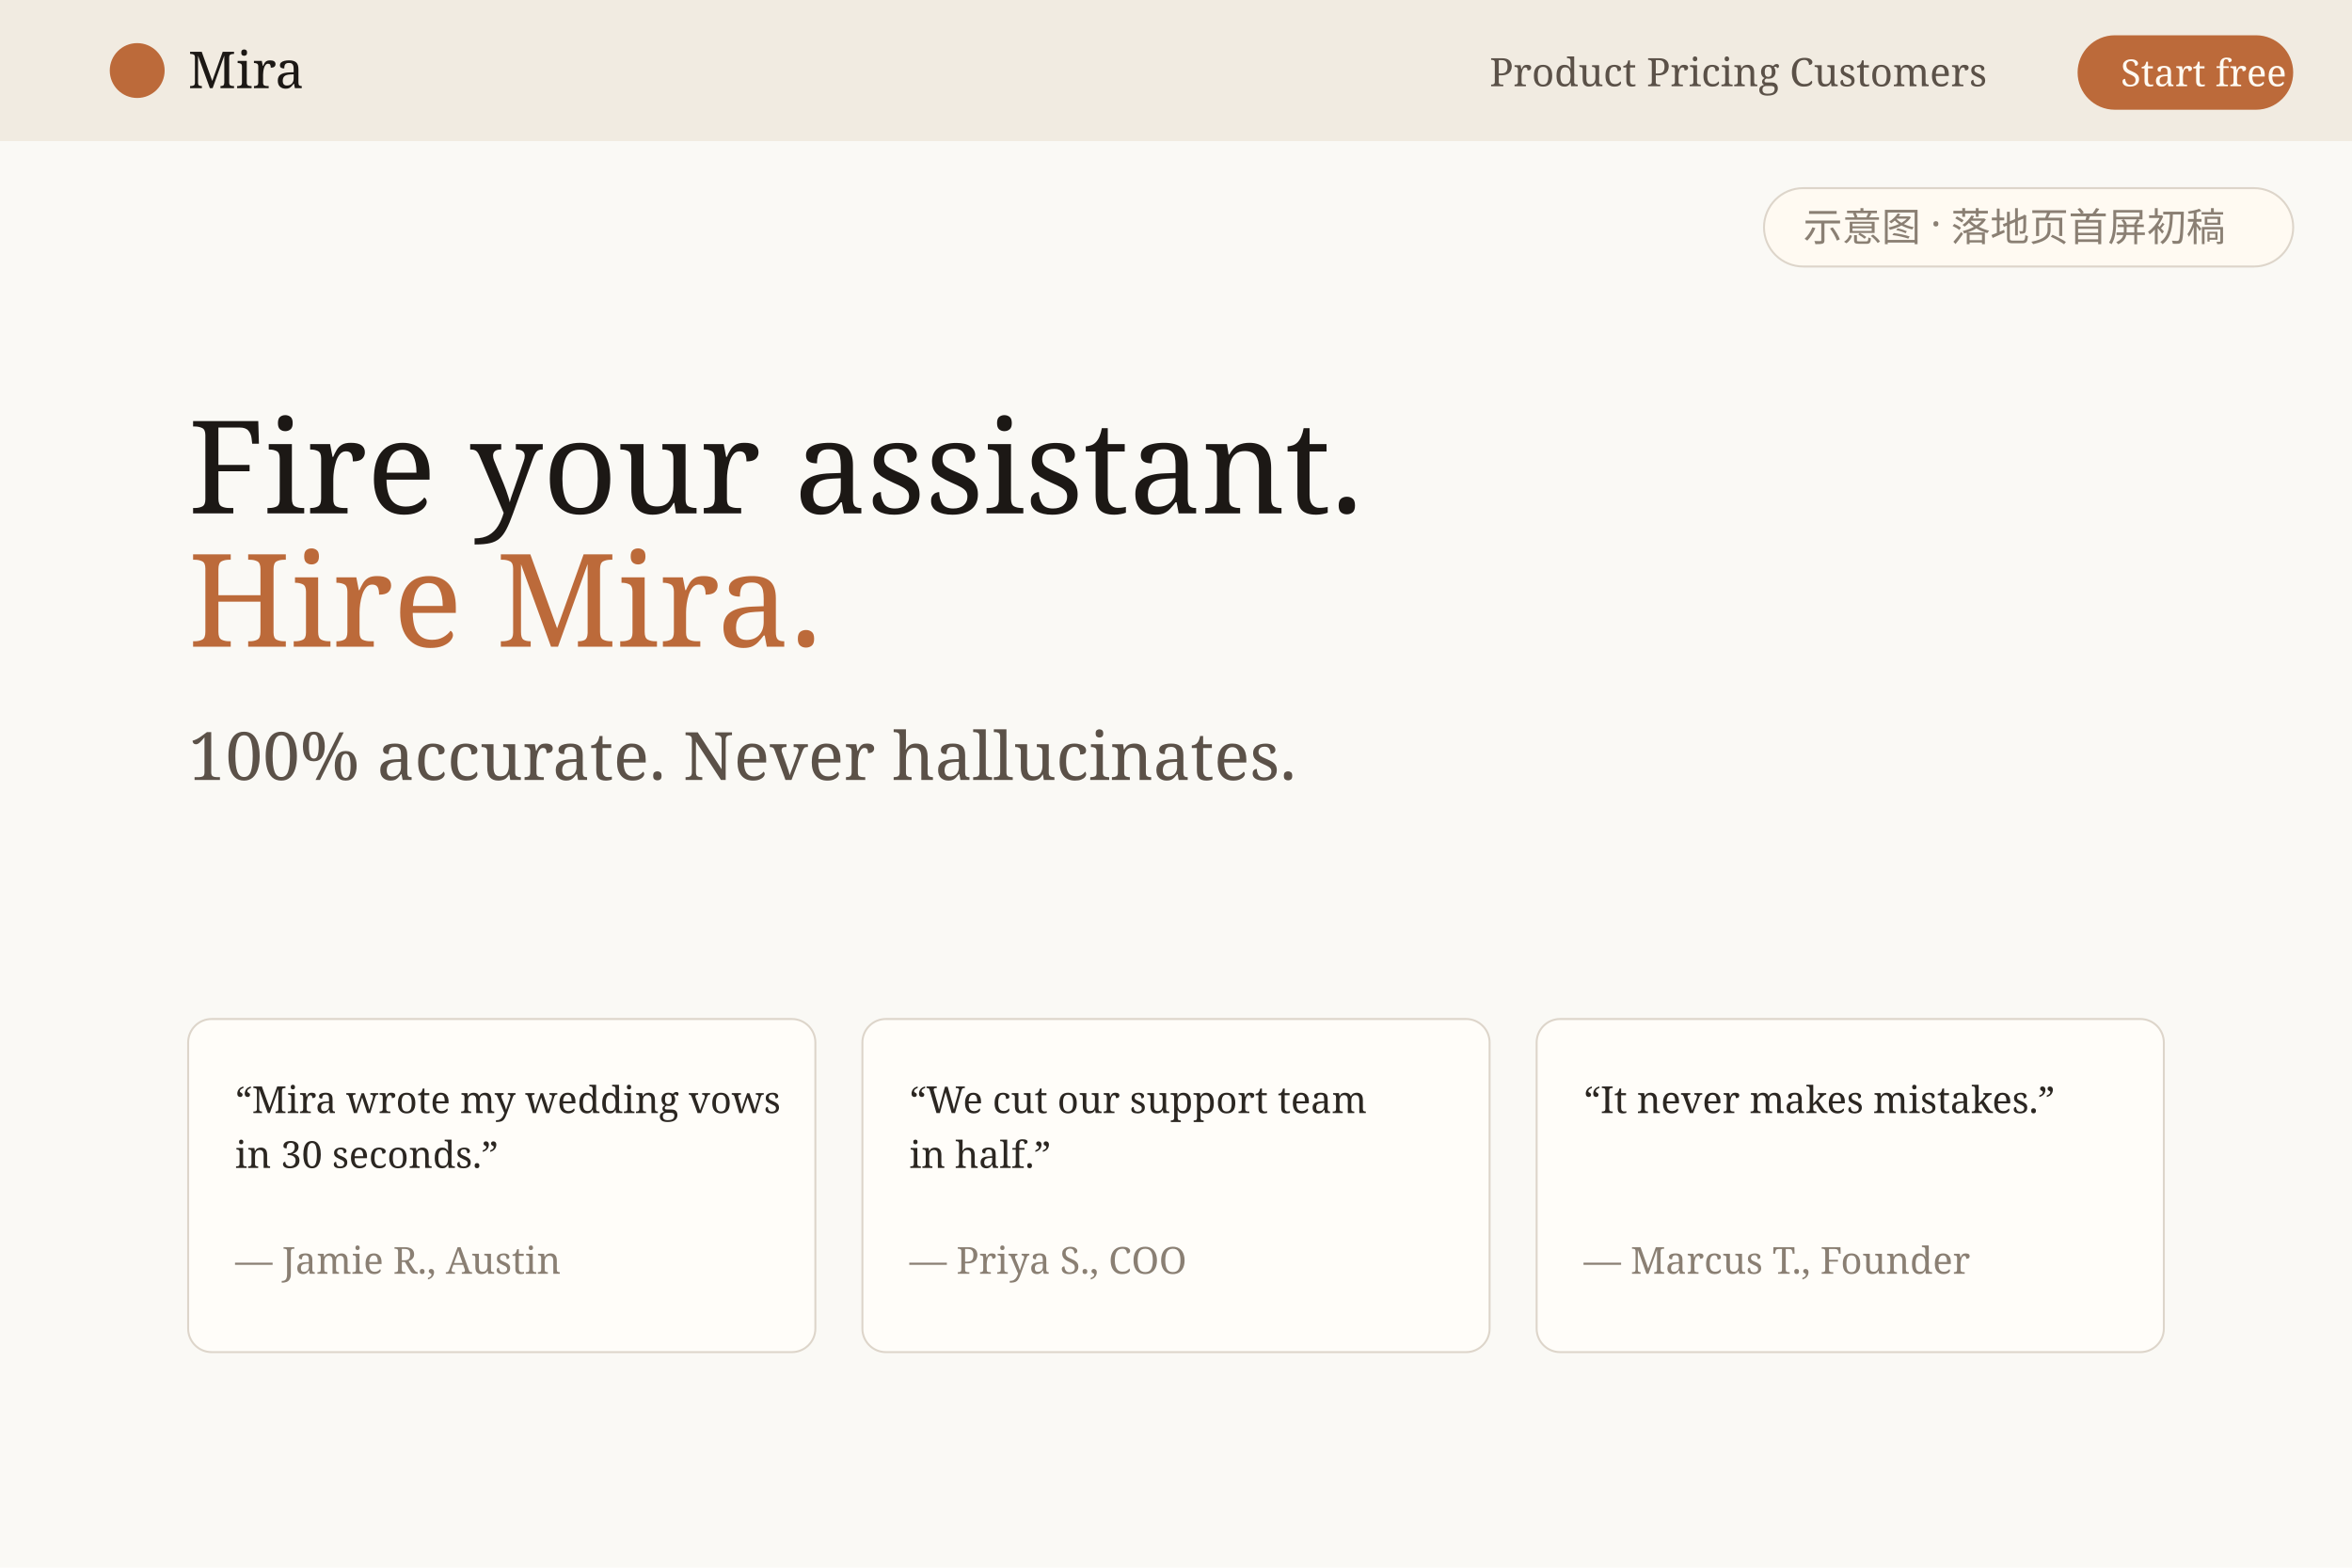
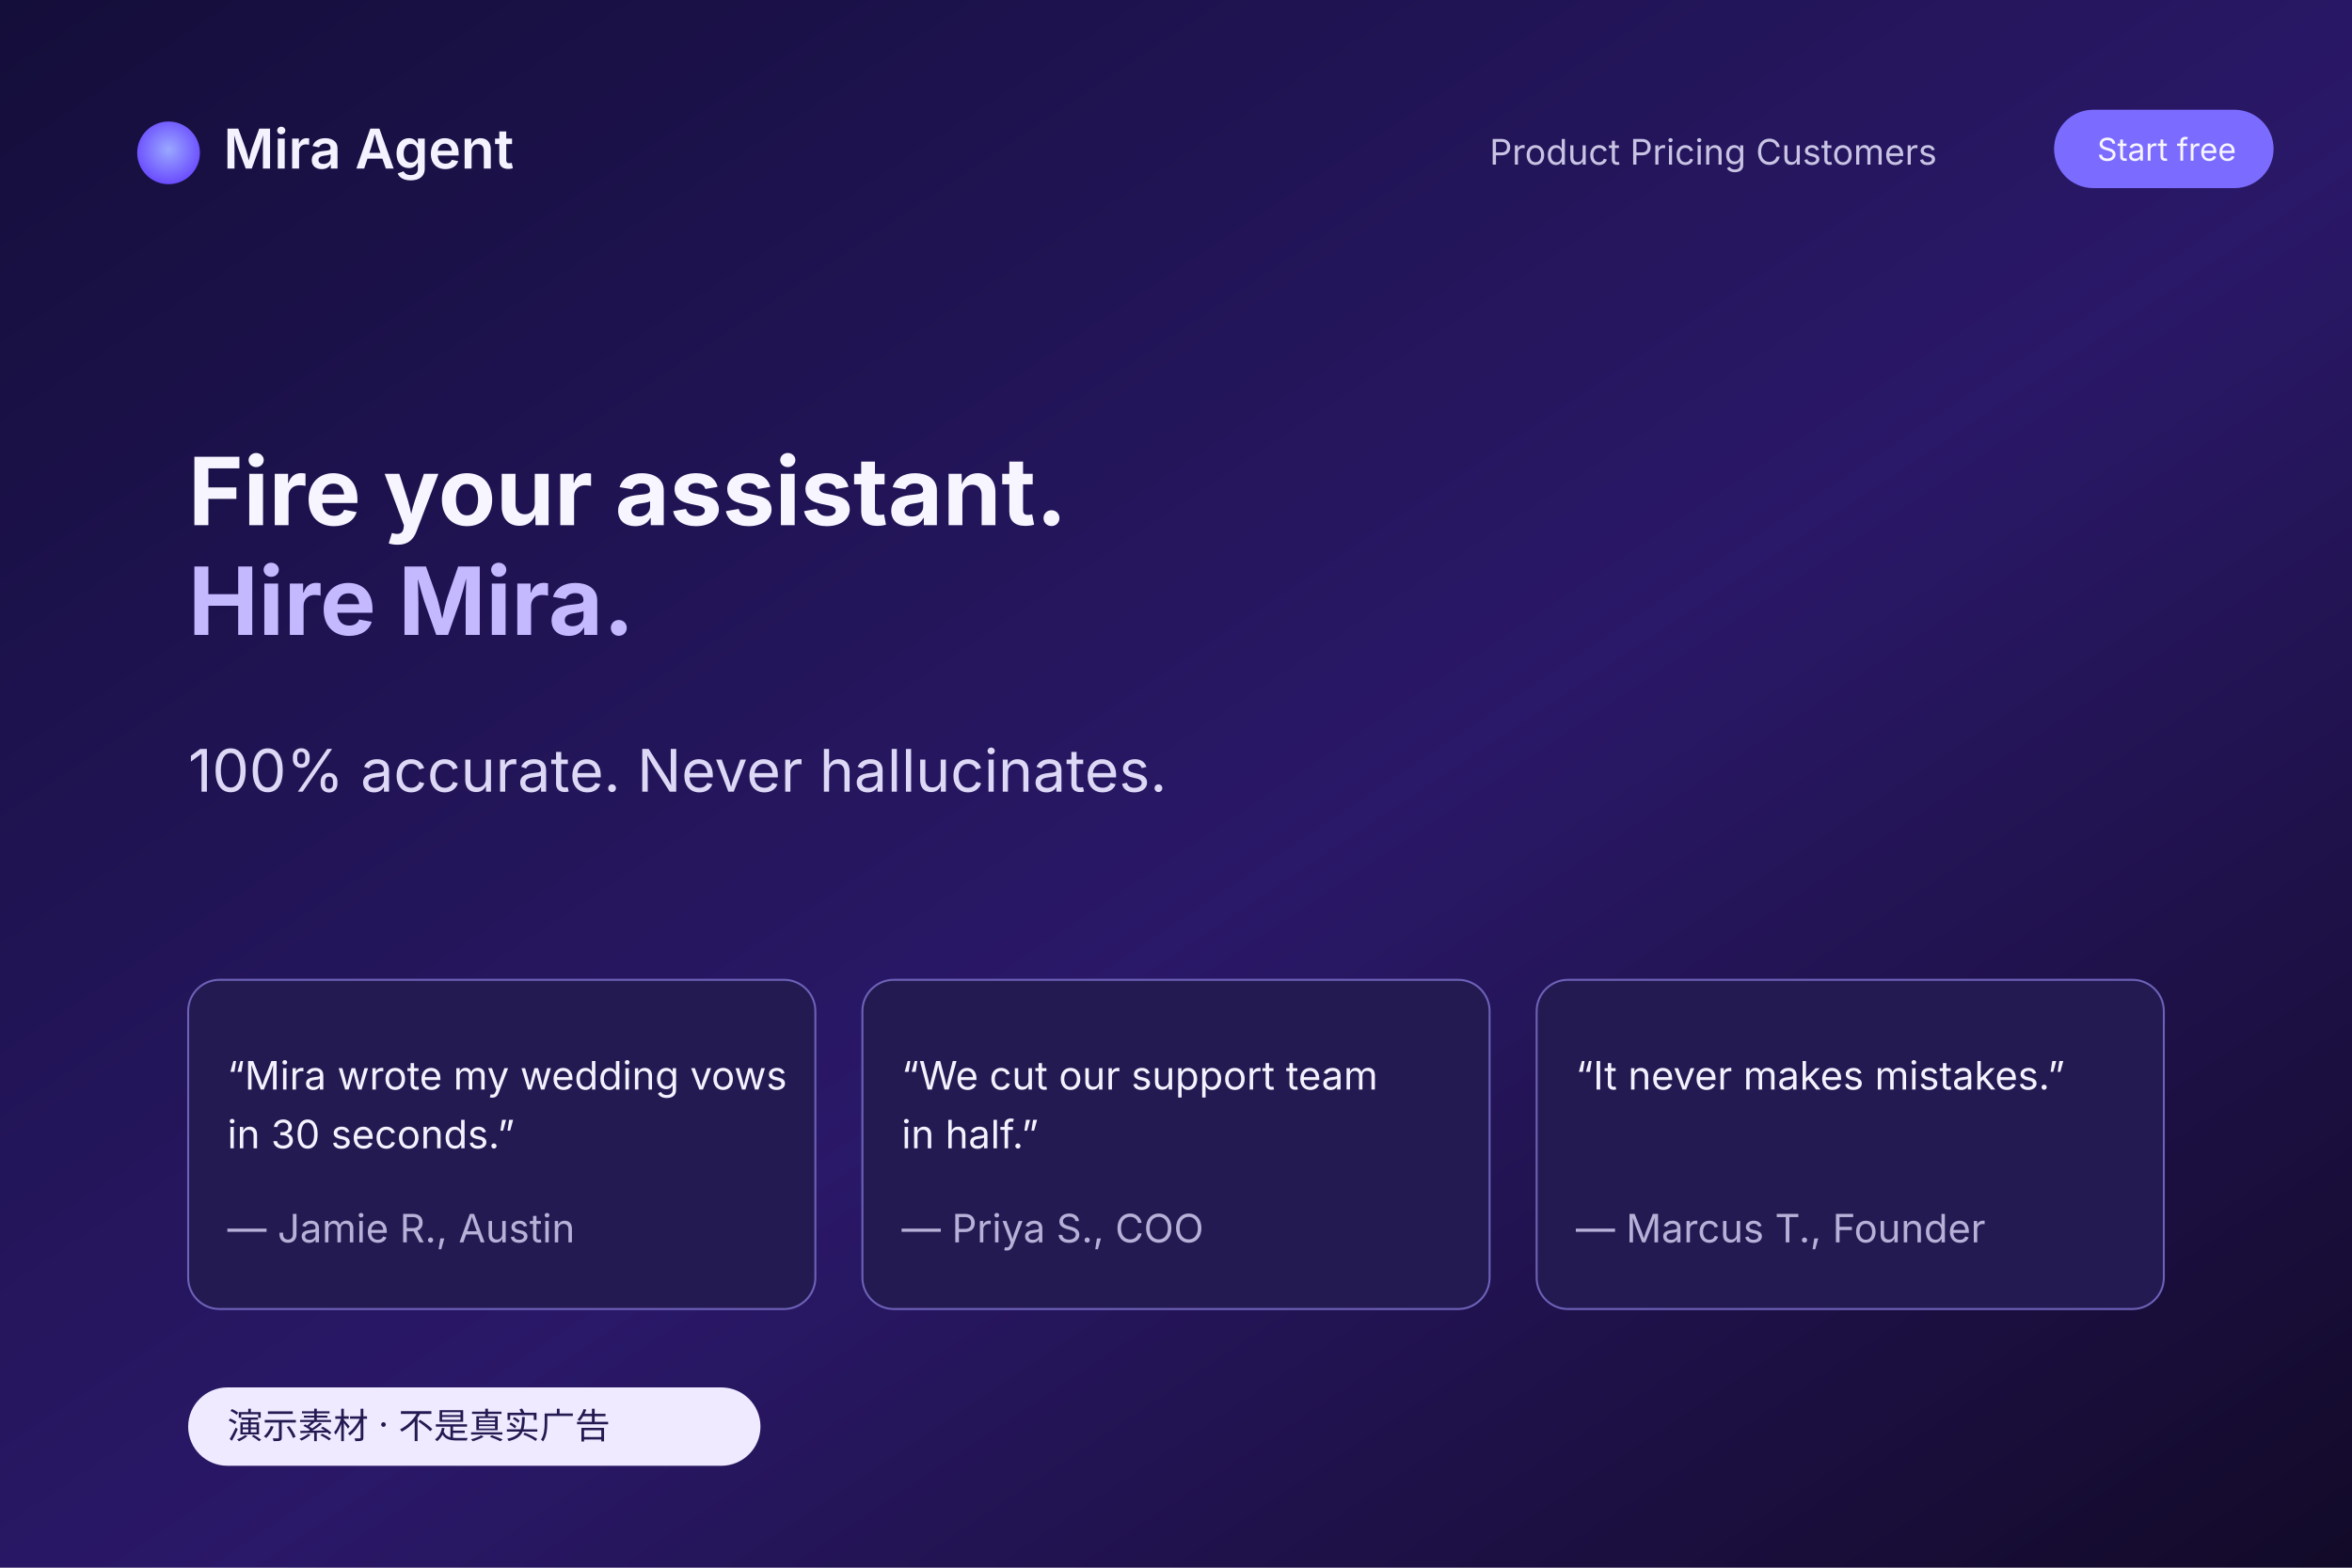
- <svg xmlns="http://www.w3.org/2000/svg" width="1200" height="800" viewBox="0 0 1200 800" font-family="Georgia, 'Songti SC', serif">
-   <rect width="1200" height="800" fill="#faf9f5" />
-   <rect width="1200" height="72" fill="#f1ebe1" />
-   <circle cx="70" cy="36" r="14" fill="#bc6a3a" />
-   <text x="96" y="45" font-size="26" fill="#1c1815">Mira</text>
-   <text x="760" y="44" font-size="20" fill="#5b5148">Product    Pricing    Customers</text>
-   <rect x="1060" y="18" width="110" height="38" rx="19" fill="#bc6a3a" />
-   <text x="1082" y="44" font-size="19" fill="#fffaf2">Start free</text>
-   <text x="96" y="262" font-size="66" fill="#1c1815">Fire your assistant.</text>
-   <text x="96" y="330" font-size="66" fill="#bc6a3a">Hire Mira.</text>
-   <text x="96" y="398" font-size="34" fill="#5b5148">100% accurate. Never hallucinates.</text>
-   <g font-size="19" fill="#2b2621">
-     <rect x="96" y="520" width="320" height="170" rx="12" fill="#fffdf9" stroke="#ddd5ca" />
-     <text x="120" y="568">“Mira wrote my wedding vows</text>
-     <text x="120" y="596">in 30 seconds.”</text>
-     <text x="120" y="650" fill="#8a7f73">— Jamie R., Austin</text>
-     <rect x="440" y="520" width="320" height="170" rx="12" fill="#fffdf9" stroke="#ddd5ca" />
-     <text x="464" y="568">“We cut our support team</text>
-     <text x="464" y="596">in half.”</text>
-     <text x="464" y="650" fill="#8a7f73">— Priya S., COO</text>
-     <rect x="784" y="520" width="320" height="170" rx="12" fill="#fffdf9" stroke="#ddd5ca" />
-     <text x="808" y="568">“It never makes mistakes.”</text>
-     <text x="808" y="650" fill="#8a7f73">— Marcus T., Founder</text>
+ <svg xmlns="http://www.w3.org/2000/svg" width="1200" height="800" viewBox="0 0 1200 800">
+   <defs>
+     <linearGradient id="bg" x1="0" y1="0" x2="1" y2="1">
+       <stop offset="0" stop-color="#140e3a" />
+       <stop offset="0.55" stop-color="#2a1868" />
+       <stop offset="1" stop-color="#120a28" />
+     </linearGradient>
+     <radialGradient id="orb" cx="0.5" cy="0.45" r="0.55">
+       <stop offset="0" stop-color="#9aa8ff" />
+       <stop offset="1" stop-color="#6a4cff" />
+     </radialGradient>
+   </defs>
+   <rect width="1200" height="800" fill="url(#bg)" />
+   <circle cx="86" cy="78" r="16" fill="url(#orb)" />
+   <text x="114" y="86" fill="#f4f2ff" font-family="Inter, PingFang SC, sans-serif" font-size="28" font-weight="600">Mira Agent</text>
+   <text x="760" y="84" fill="#c9c4e4" font-family="Inter, PingFang SC, sans-serif" font-size="18">Product    Pricing    Customers</text>
+   <rect x="1048" y="56" width="112" height="40" rx="20" fill="#7b6cff" />
+   <text x="1070" y="82" fill="#f7f5ff" font-family="Inter, PingFang SC, sans-serif" font-size="16">Start free</text>
+   <text x="96" y="268" fill="#f7f5ff" font-family="Inter, PingFang SC, sans-serif" font-size="48" font-weight="650">Fire your assistant.</text>
+   <text x="96" y="324" fill="#c4b8ff" font-family="Inter, PingFang SC, sans-serif" font-size="48" font-weight="650">Hire Mira.</text>
+   <text x="96" y="404" fill="#ddd8f5" font-family="Inter, PingFang SC, sans-serif" font-size="30">100% accurate. Never hallucinates.</text>
+   <g font-family="Inter, PingFang SC, sans-serif" font-size="20" fill="#f4f2ff">
+     <rect x="96" y="500" width="320" height="168" rx="16" fill="#241a52" stroke="#6d62b8" />
+     <text x="116" y="556">“Mira wrote my wedding vows</text>
+     <text x="116" y="586">in 30 seconds.”</text>
+     <text x="116" y="634" fill="#b7b1d8">— Jamie R., Austin</text>
+     <rect x="440" y="500" width="320" height="168" rx="16" fill="#241a52" stroke="#6d62b8" />
+     <text x="460" y="556">“We cut our support team</text>
+     <text x="460" y="586">in half.”</text>
+     <text x="460" y="634" fill="#b7b1d8">— Priya S., COO</text>
+     <rect x="784" y="500" width="320" height="168" rx="16" fill="#241a52" stroke="#6d62b8" />
+     <text x="804" y="556">“It never makes mistakes.”</text>
+     <text x="804" y="634" fill="#b7b1d8">— Marcus T., Founder</text>
  </g>
-   <rect x="900" y="96" width="270" height="40" rx="20" fill="#fffaf2" stroke="#ddd5ca" />
-   <text x="920" y="123" font-size="20" fill="#8a7f73">示意图 · 落地页首屏初稿</text>
+   <rect x="96" y="708" width="292" height="40" rx="20" fill="#efeaff" />
+   <text x="116" y="734" fill="#241a52" font-family="Inter, PingFang SC, sans-serif" font-size="18">演示素材 · 不是真实广告</text>
</svg>
